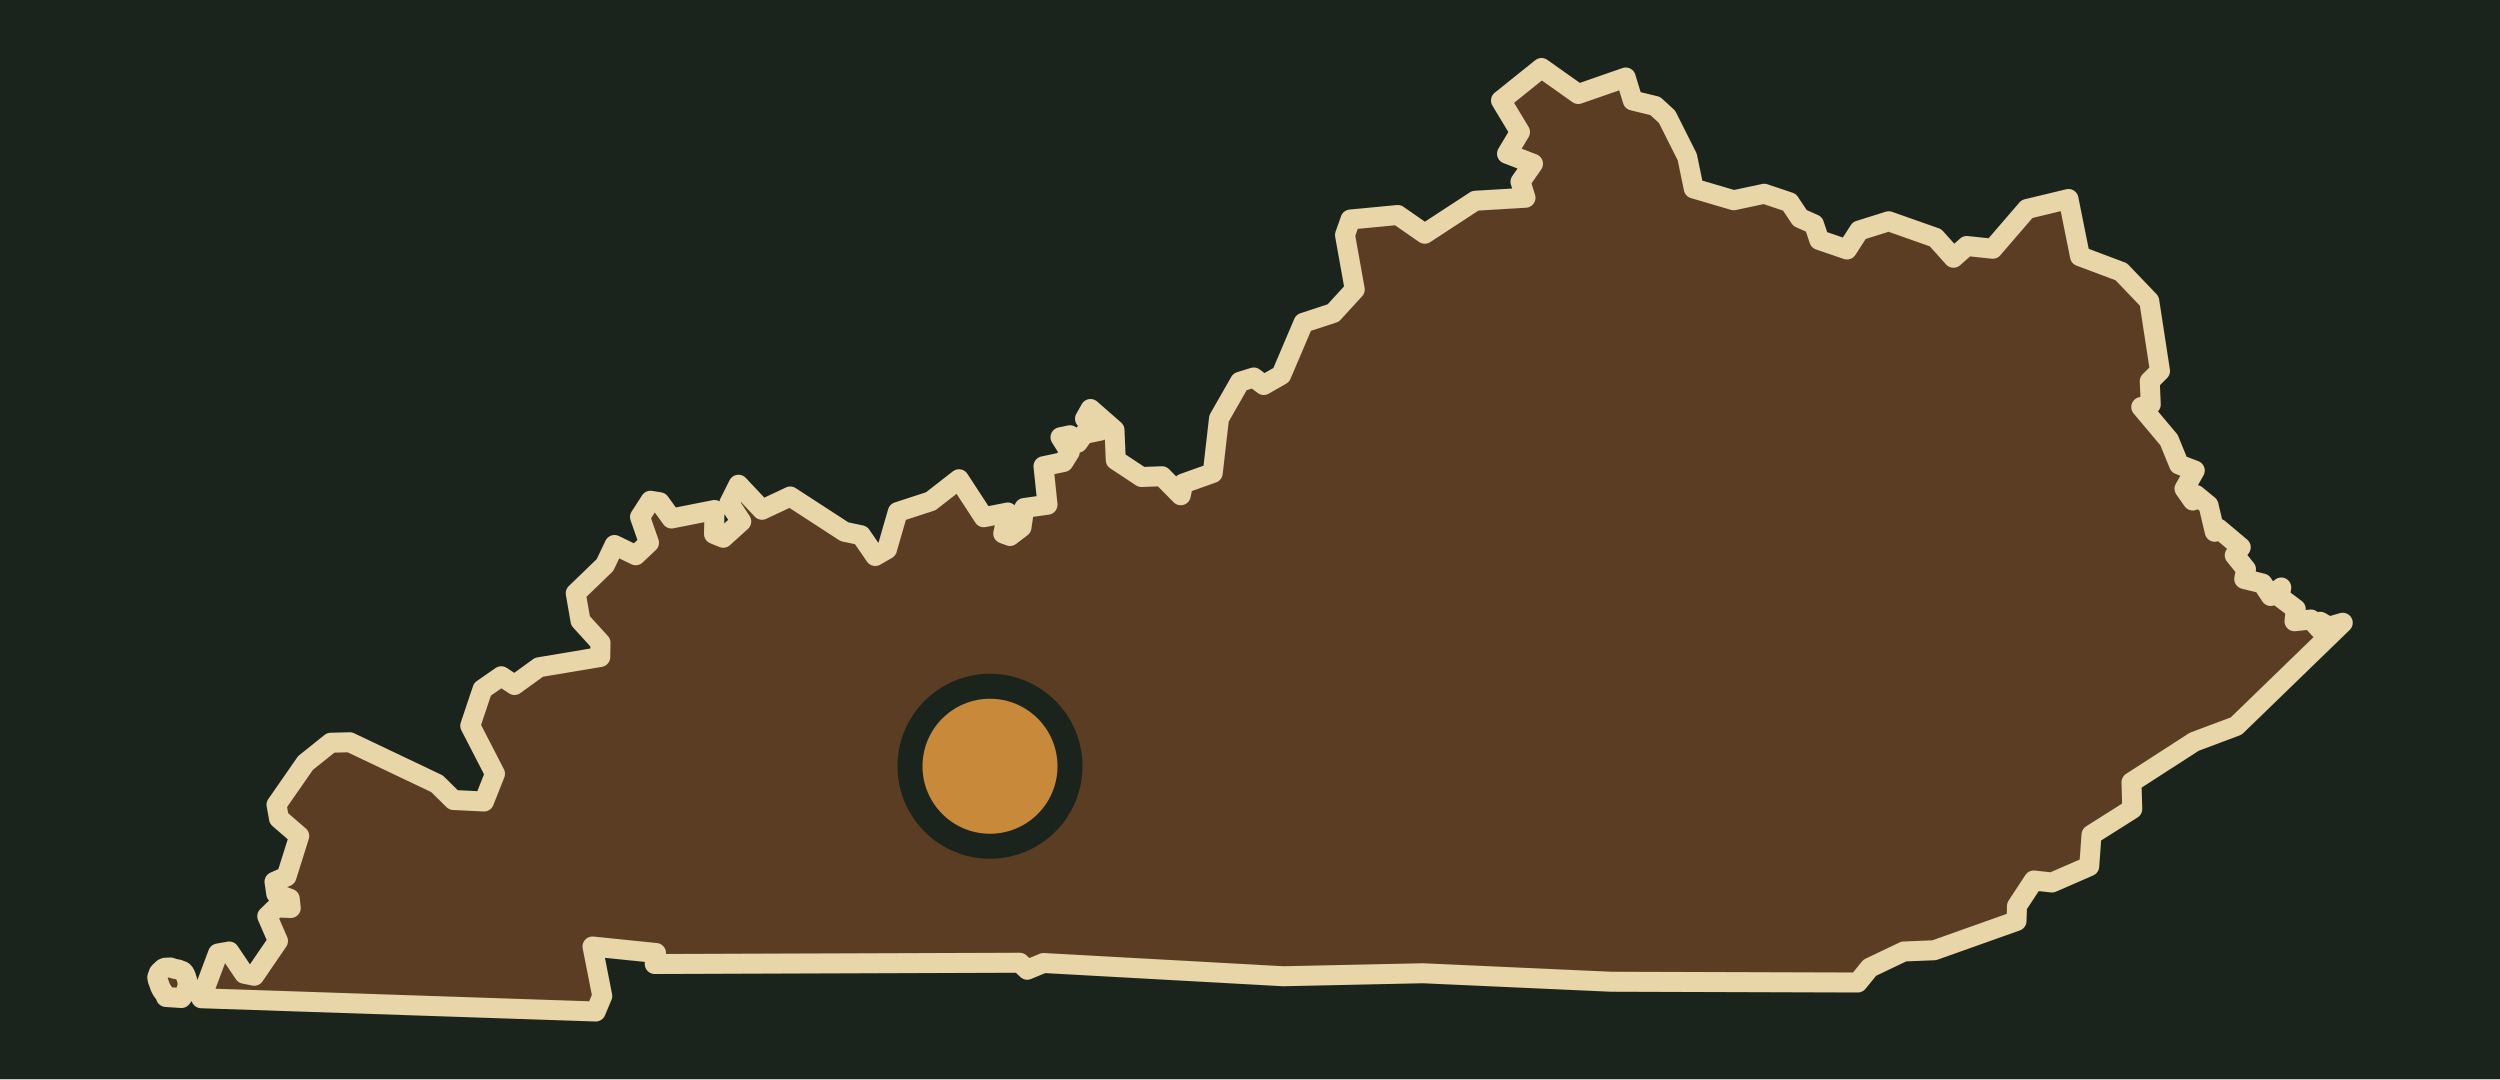
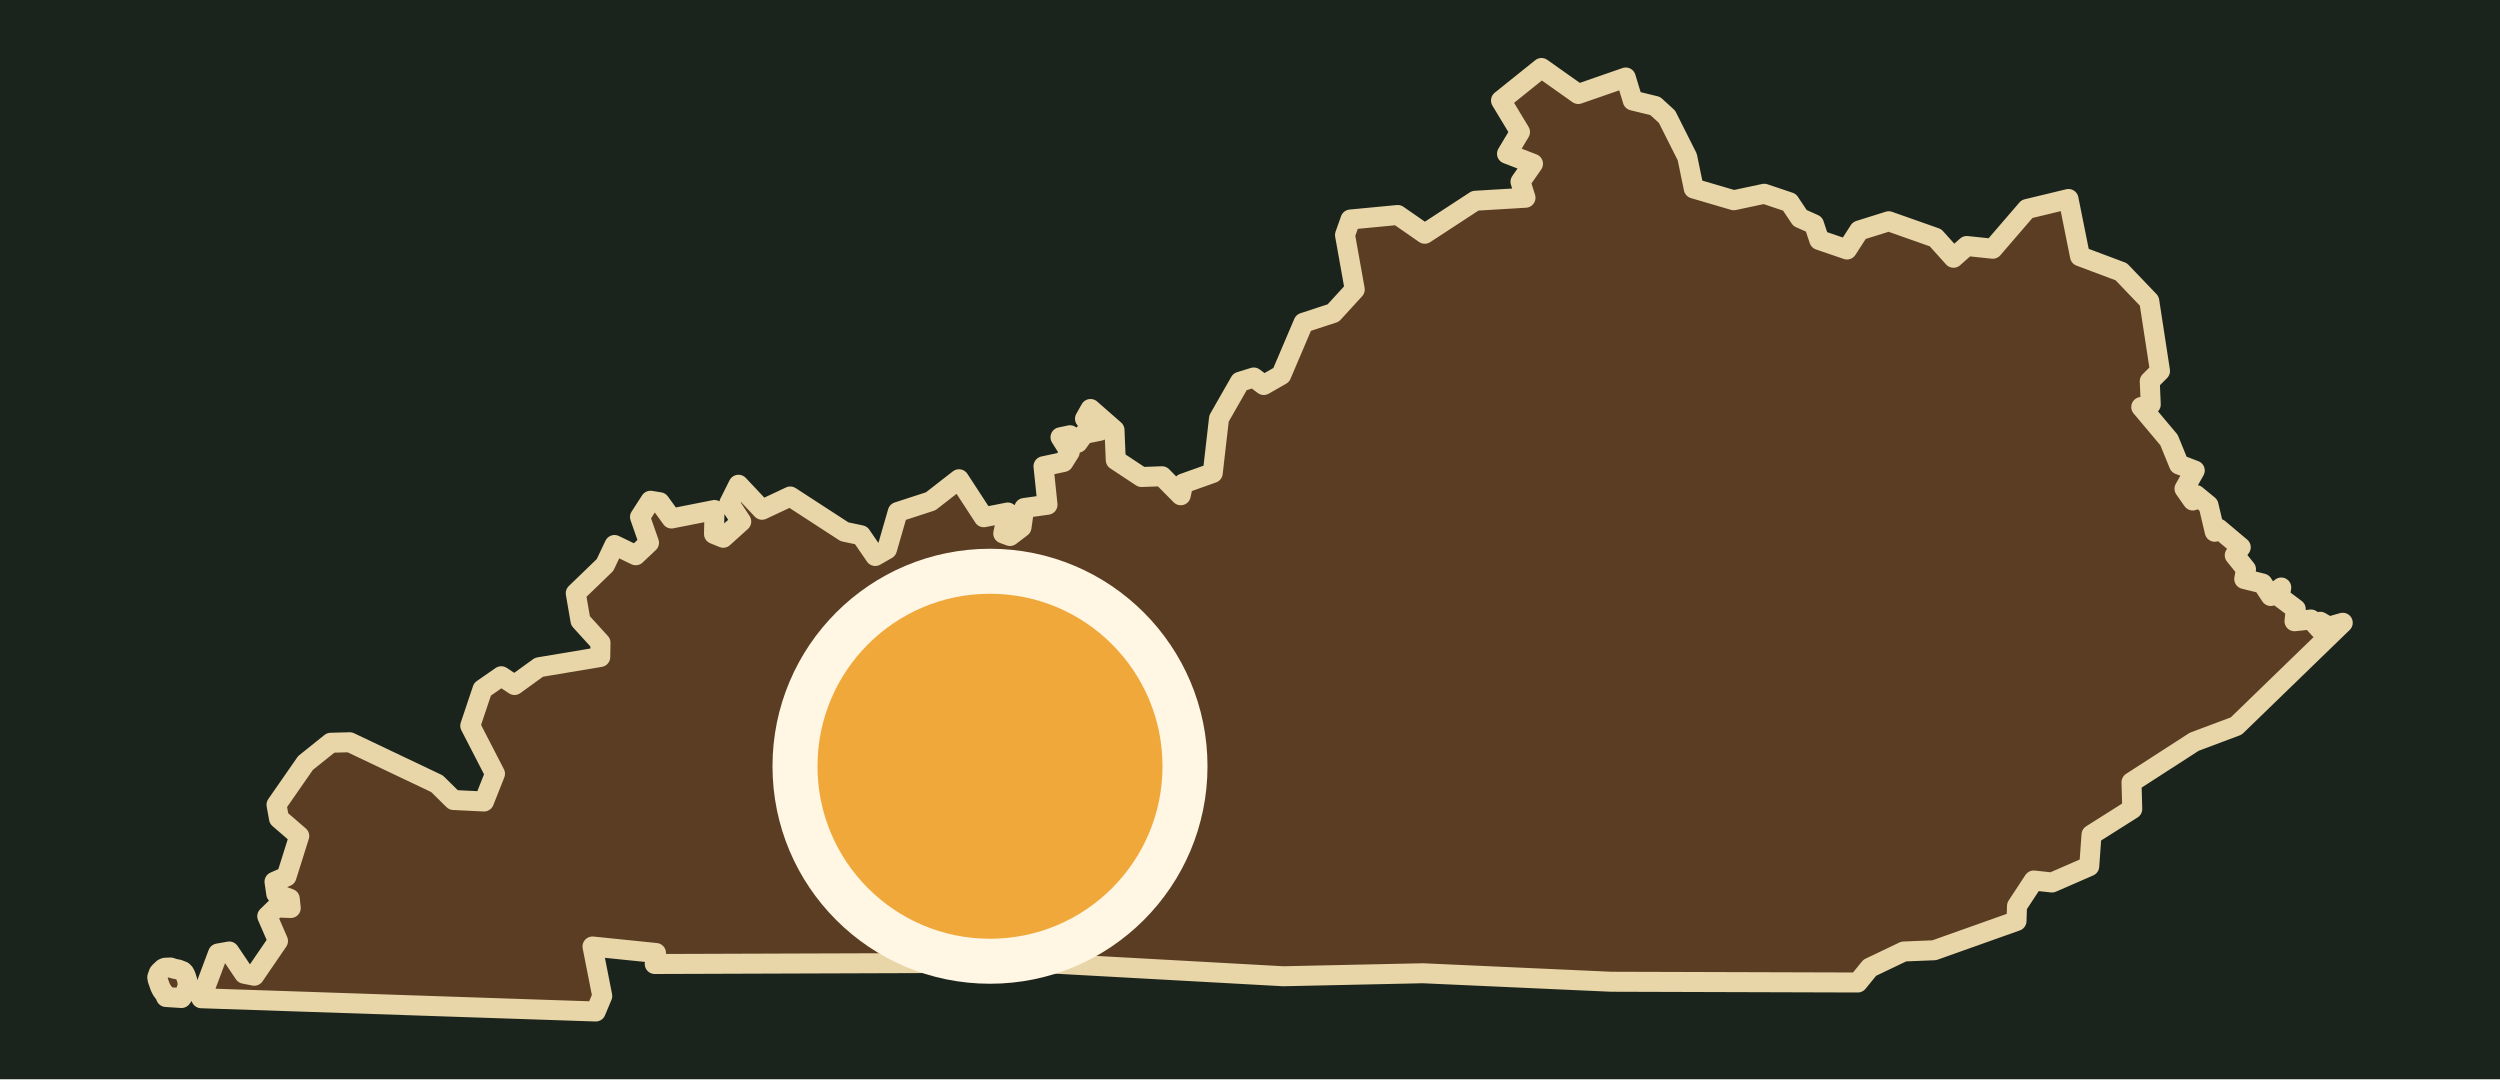
<svg xmlns="http://www.w3.org/2000/svg" viewBox="0 0 1000 431.7">
  <rect width="1000" height="431.7" fill="#1a241c" />
  <path fill="#5a3d22" stroke="#e8d5a8" stroke-width="8" stroke-linejoin="round" fill-rule="evenodd" d="M80.5 399.3L87.2 381.4L91.7 380.6L97.7 389.5L101.7 390.3L111.2 376.4L106.9 366.5L110.5 363.0L116.3 363.2L115.9 359.5L110.5 357.5L109.8 352.7L114.6 350.6L119.7 334.4L111.6 327.4L110.6 321.9L122.2 305.2L132.3 297.1L139.9 296.9L174.8 313.5L181.4 320.0L193.6 320.6L198.0 309.5L188.1 290.3L193.0 275.7L200.5 270.5L205.8 274.0L215.6 266.9L240.1 262.8L240.2 257.1L232.2 248.3L230.3 237.3L242.0 226.0L245.8 218.0L254.3 222.1L259.6 217.1L256.0 206.8L260.2 200.3L263.9 200.9L268.6 207.4L285.8 204.0L285.6 213.6L289.3 215.1L296.5 208.6L291.7 201.3L295.4 193.9L304.8 203.9L316.1 198.6L337.8 212.7L344.4 214.1L350.1 222.4L354.8 219.7L359.1 204.8L372.3 200.5L383.6 191.7L393.5 206.9L403.1 205.0L401.3 213.4L404.0 214.4L408.6 210.9L409.7 203.2L419.0 201.9L417.4 186.5L425.4 184.8L427.9 180.8L424.2 174.9L428.0 174.1L431.1 177.1L433.6 173.6L440.0 172.3L434.0 167.5L436.2 163.6L445.8 172.0L446.3 184.0L456.6 190.8L464.8 190.5L472.3 198.1L473.3 193.4L485.1 189.2L487.6 167.4L496.0 152.7L501.5 151.0L505.5 154.0L512.5 150.0L521.4 129.1L533.3 125.2L541.9 115.8L538.0 94.0L540.2 87.8L559.1 86.0L569.9 93.5L590.1 80.3L610.2 79.1L608.2 72.7L613.2 65.5L602.8 61.5L608.0 52.8L600.4 40.2L616.6 27.2L631.3 37.6L650.3 31.0L653.1 40.2L662.1 42.4L666.8 46.7L674.9 62.8L677.5 75.4L693.5 80.1L705.7 77.5L715.8 80.9L720.0 87.2L725.6 89.7L727.7 96.0L738.8 99.8L743.7 92.2L755.5 88.5L774.2 95.1L781.4 103.1L786.7 98.4L797.1 99.5L810.8 83.6L827.4 79.6L832.0 102.5L848.5 108.7L859.7 120.4L864.0 148.4L859.9 152.5L860.3 161.8L856.5 162.8L867.6 176.0L871.6 185.8L877.9 188.2L873.8 195.5L877.1 200.2L878.4 198.0L883.4 202.1L885.9 212.7L887.5 211.5L896.3 218.9L893.9 222.1L898.4 227.7L897.7 231.6L905.0 233.4L908.3 238.4L912.5 235.0L911.9 238.8L918.3 243.6L917.8 248.5L924.4 247.8L927.8 251.6L928.1 248.7L931.5 250.7L937.1 249.1L894.5 290.4L877.7 296.7L852.6 312.9L852.9 323.6L836.6 333.9L835.7 346.5L820.8 353.0L813.5 352.2L806.8 362.4L806.6 368.4L773.7 380.1L761.5 380.6L747.9 387.1L743.1 393.0L644.5 392.7L569.1 389.3L513.3 390.5L417.4 385.2L410.9 387.9L407.9 385.1L261.9 385.6L262.4 381.2L237.0 378.6L240.9 398.4L238.3 404.6L80.5 399.3ZM62.9 390.9L63.5 389.2L64.0 388.6L65.3 387.4L66.0 387.1L68.2 387.0L69.7 387.5L71.3 387.8L73.1 388.5L73.7 389.1L74.3 390.3L74.9 392.2L75.1 393.7L75.0 394.6L74.2 396.9L72.6 399.2L66.4 398.8L66.0 397.8L64.7 396.0L64.1 394.8L63.1 392.0L62.9 390.9Z" />
-   <circle cx="396.0" cy="306.5" r="32" fill="#c9893a" stroke="#1a241c" stroke-width="10" />
+   <circle cx="396.0" cy="306.5" r="78" fill="#f0a83a" stroke="#fff6e4" stroke-width="18" />
</svg>
